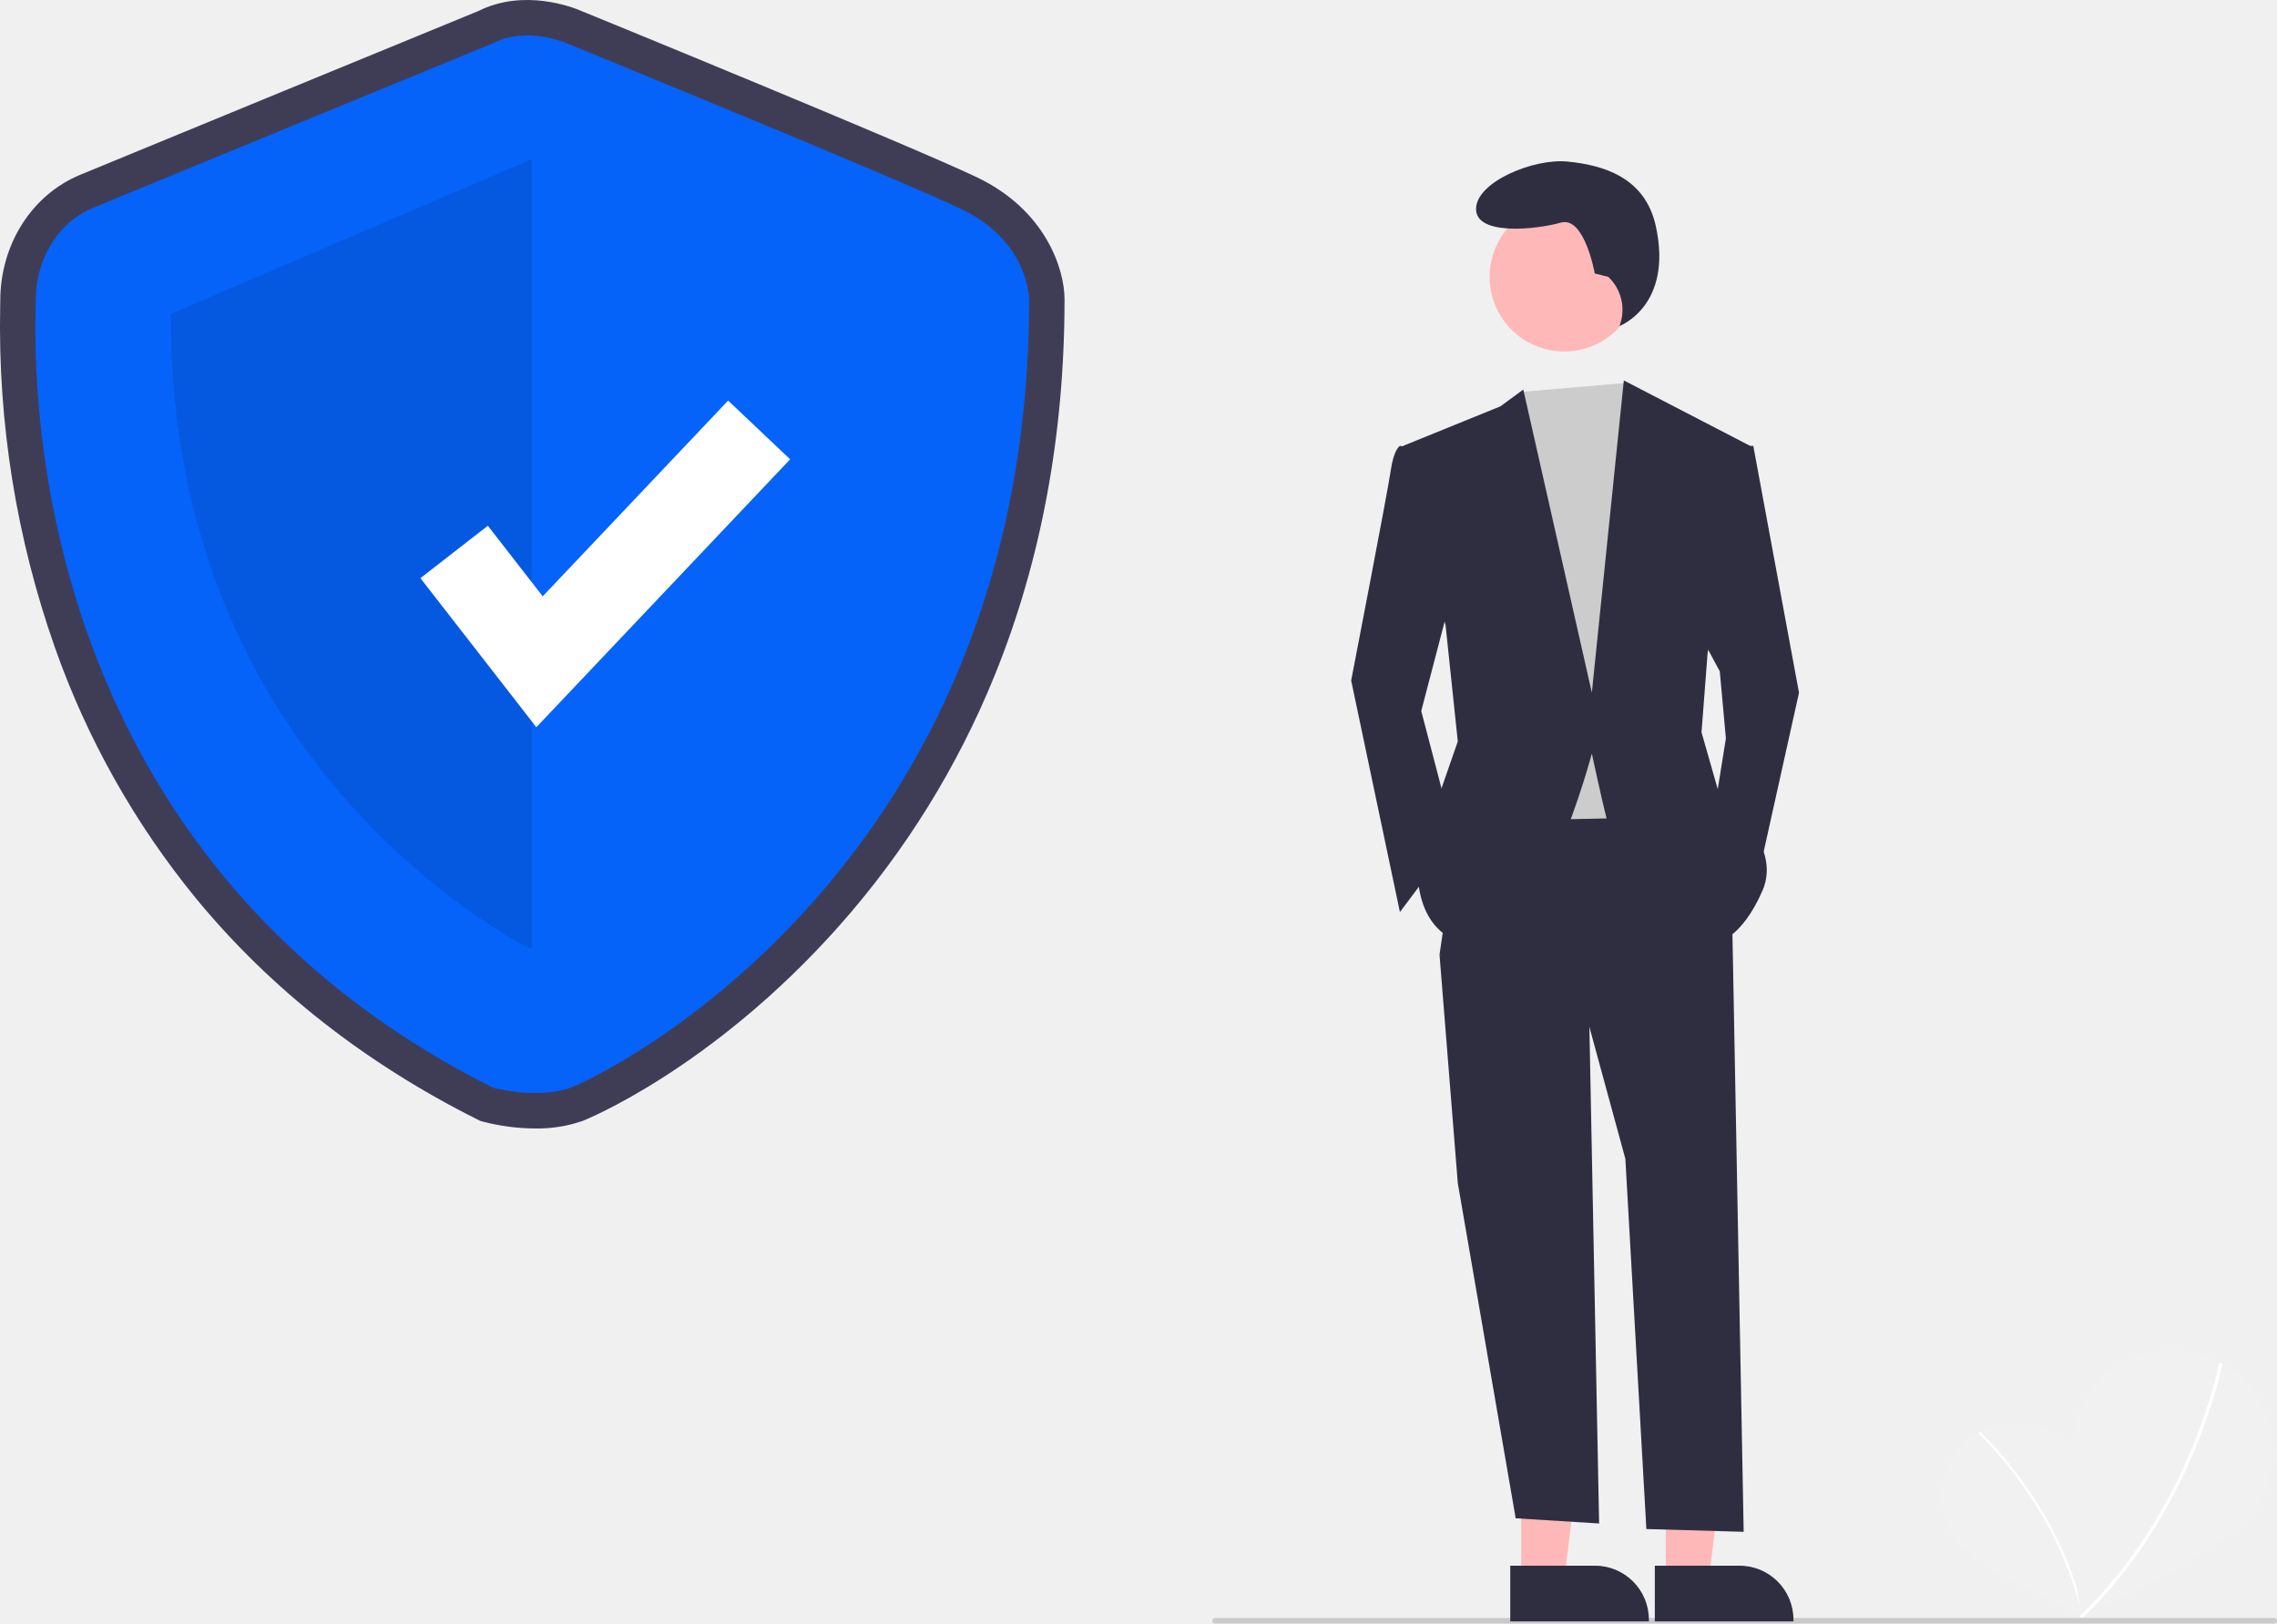
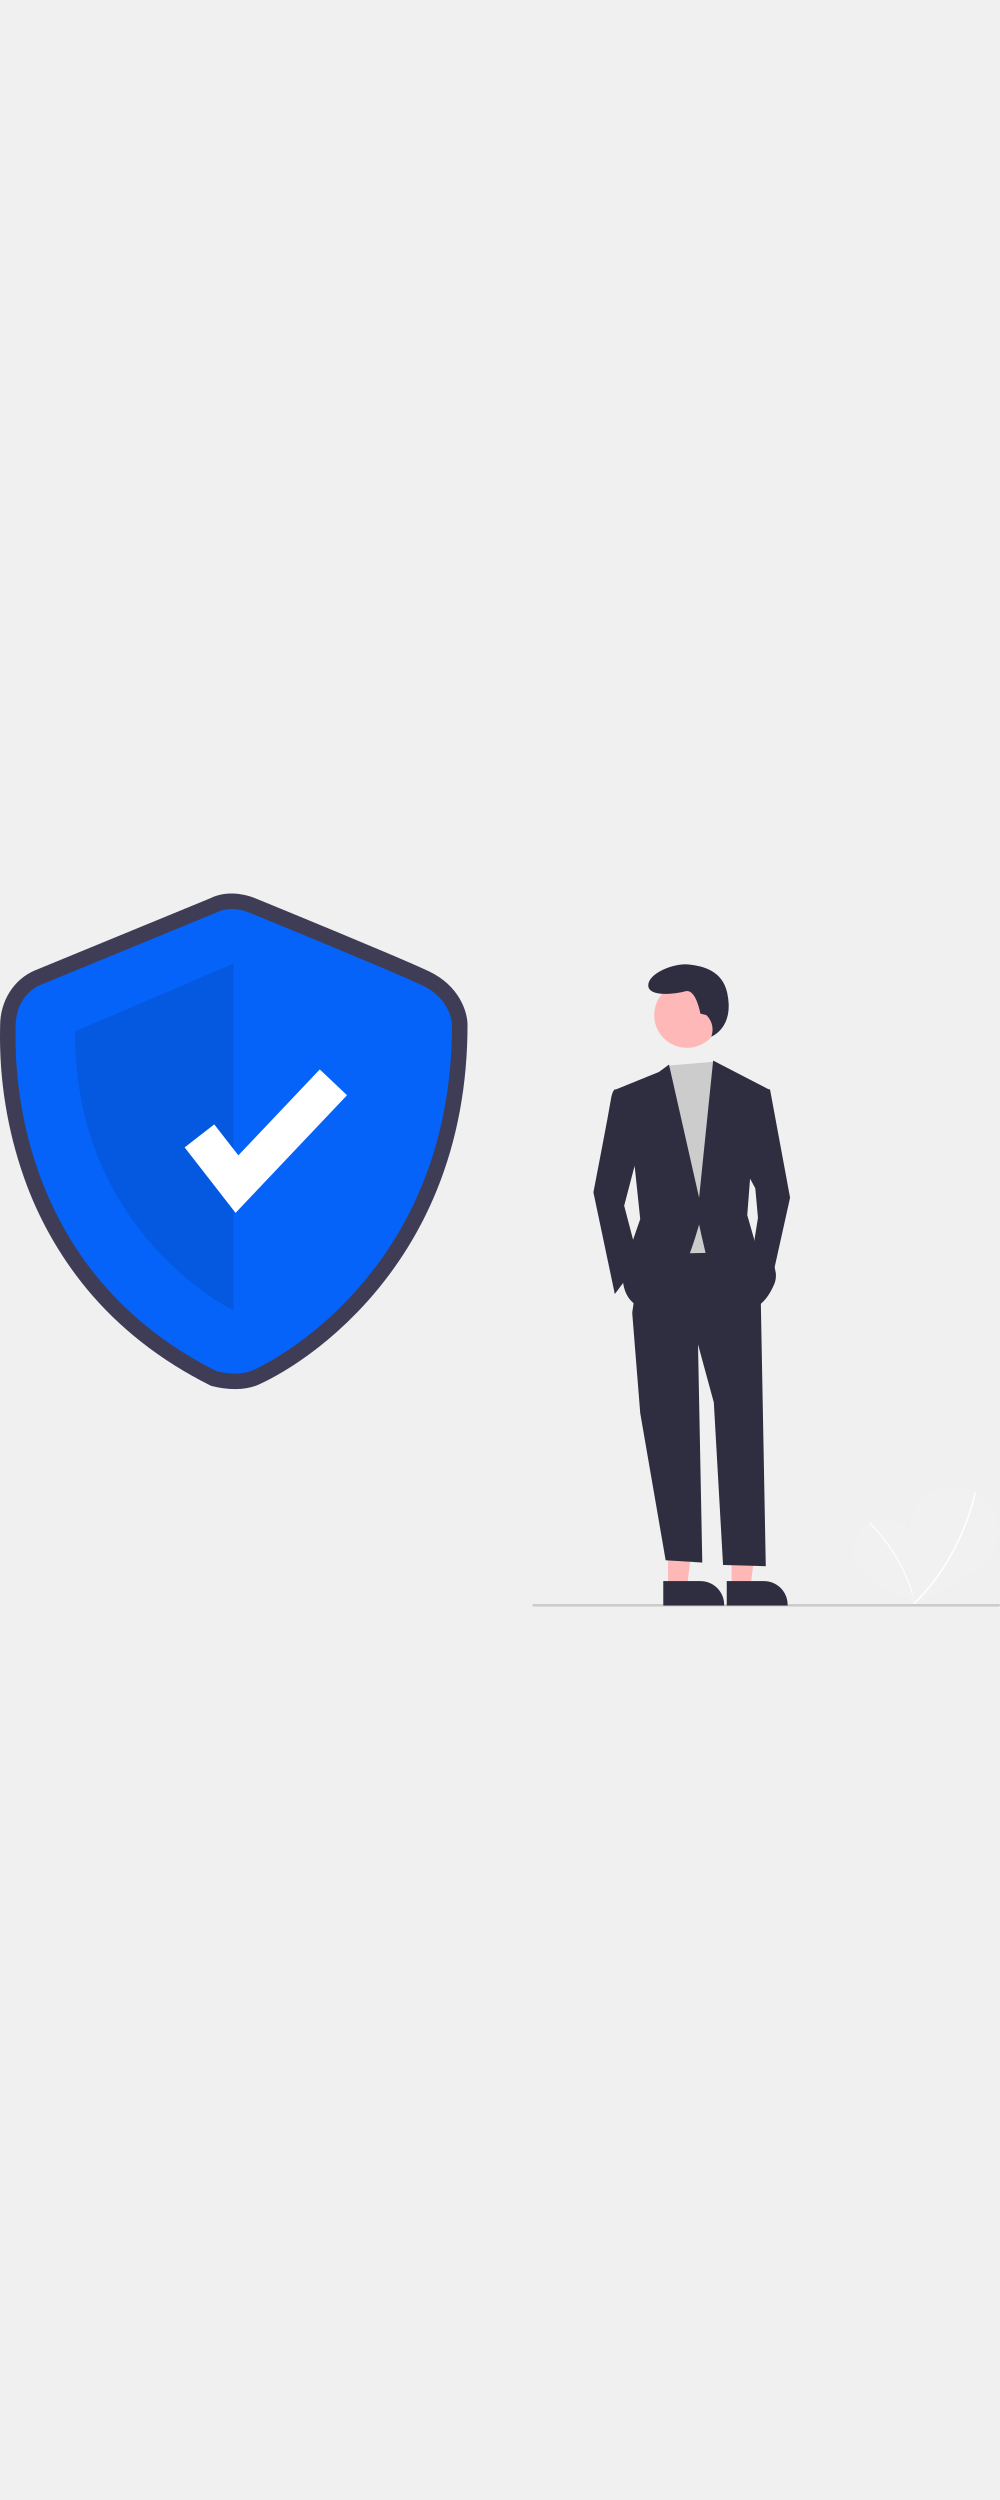
- <svg xmlns="http://www.w3.org/2000/svg" data-name="Layer 1" width="819.07" height="584" viewBox="0 0 819.07 584">
+ <svg xmlns="http://www.w3.org/2000/svg" data-name="Layer 1" width="200" height="500" viewBox="0 0 819.07 584">
  <path d="M938.366,683.359c7.184,12.698,1.092,55.585,1.092,55.585s-39.891-16.886-47.073-29.578a26.413,26.413,0,0,1,45.981-26.007Z" transform="translate(-190.4648 -158)" fill="#f1f1f1" />
  <path d="M940.037,738.889l-.847.179c-8.162-38.778-36.666-65.075-36.952-65.336l.583-.641C903.109,673.354,931.815,699.83,940.037,738.889Z" transform="translate(-190.4648 -158)" fill="#fff" />
  <path d="M1003.638,697.818c-9.748,17.683-64.706,41.638-64.706,41.638s-9.061-59.263.682-76.941a36.556,36.556,0,1,1,64.025,35.302Z" transform="translate(-190.4648 -158)" fill="#f1f1f1" />
  <path d="M939.416,740.098l-.826-.869c39.769-37.769,50.064-90.445,50.164-90.973l1.178.222C989.833,649.009,979.475,702.055,939.416,740.098Z" transform="translate(-190.4648 -158)" fill="#fff" />
  <path d="M383.03,563.919a75.19,75.19,0,0,1-18.64-2.411l-1.2-.332-1.113-.558c-40.242-20.177-74.192-46.827-100.907-79.211a299.865,299.865,0,0,1-50.949-90.47,348.21,348.21,0,0,1-19.691-122.665c.017-.876.031-1.553.031-2.019,0-20.289,11.262-38.091,28.691-45.354,13.339-5.558,134.455-55.305,143.206-58.9,16.48-8.258,34.062-1.365,36.876-.16,6.311,2.58,118.275,48.375,142.471,59.896,24.936,11.874,31.589,33.206,31.589,43.938,0,48.588-8.415,93.998-25.011,134.967a312.517,312.517,0,0,1-56.162,90.511c-45.847,51.594-91.706,69.884-92.148,70.045A50.11,50.11,0,0,1,383.03,563.919Zm-10.785-26.714c3.976.891,13.129,2.228,19.096.052,7.579-2.764,45.962-22.668,81.83-63.032,49.557-55.769,74.702-125.875,74.739-208.372-.089-1.671-1.275-13.592-17.062-21.109C507.123,233.447,390.746,185.86,389.573,185.381l-.322-.136c-2.439-1.022-10.201-3.175-15.551-.371l-1.071.499c-1.297.533-129.863,53.338-143.575,59.051-9.592,3.997-13.009,13.897-13.009,21.83,0,.58-.015,1.423-.036,2.513C214.914,325.214,227.976,464.113,372.246,537.205Z" transform="translate(-190.4648 -158)" fill="#3f3d56" />
  <path d="M367.789,173.586S238.054,226.87,224.154,232.662s-20.85,19.692-20.85,33.592S192.879,461.532,367.789,549.228c0,0,15.875,4.392,27.919,0s164.945-78.526,164.945-283.553c0,0,0-20.85-24.325-32.434s-141.934-59.655-141.934-59.655S379.951,167.215,367.789,173.586Z" transform="translate(-190.4648 -158)" fill="#0563fa" />
  <path d="M381.689,215.286V499.537S250.796,436.53,251.954,270.887Z" transform="translate(-190.4648 -158)" opacity="0.1" />
  <polygon points="192.931 261.581 151.235 207.969 175.483 189.11 195.226 214.494 261.921 144.088 284.224 165.219 192.931 261.581" fill="#fff" />
  <path d="M1008.535,742h-381a1,1,0,0,1,0-2h381a1,1,0,0,1,0,2Z" transform="translate(-190.4648 -158)" fill="#cacaca" />
  <polygon points="547.206 568.237 562.671 568.236 570.029 508.583 547.203 508.584 547.206 568.237" fill="#ffb8b8" />
  <path d="M733.725,721.188l30.458-.001h.001a19.411,19.411,0,0,1,19.41,19.41v.631l-49.868.002Z" transform="translate(-190.4648 -158)" fill="#2f2e41" />
  <polygon points="599.206 568.237 614.671 568.236 622.029 508.583 599.203 508.584 599.206 568.237" fill="#ffb8b8" />
  <path d="M785.725,721.188l30.458-.001h.001a19.411,19.411,0,0,1,19.41,19.41v.631l-49.868.002Z" transform="translate(-190.4648 -158)" fill="#2f2e41" />
  <polygon points="571.514 358.75 575.224 548 545.213 546.139 524.393 425.597 517.817 343.408 571.514 358.75" fill="#2f2e41" />
  <path d="M813.483,484.971,817.689,709l-35-1-7.56-133.17-13.15-48.217-53.696-25.204,8.767-60.271,78.9-1.096Z" transform="translate(-190.4648 -158)" fill="#2f2e41" />
  <circle cx="562.676" cy="99.594" r="26.838" fill="#ffb8b8" />
  <polygon points="584.936 137.738 589.047 143.966 600.006 174.649 591.239 294.095 539.734 295.192 533.16 158.211 546.933 140.995 584.936 137.738" fill="#ccc" />
  <path d="M702.803,319.499l-8.767-1.096s-2.192,1.096-3.288,8.767-14.246,75.613-14.246,75.613l17.533,83.284,19.725-26.3-12.054-46.025,12.054-46.025Z" transform="translate(-190.4648 -158)" fill="#2f2e41" />
  <polygon points="624.114 160.404 630.689 160.404 647.127 249.166 631.785 318.204 616.443 293 620.826 265.604 618.635 241.496 610.964 227.249 624.114 160.404" fill="#2f2e41" />
  <path d="M768.999,257.594l-4.88-1.22s-3.66-20.739-12.199-18.299-30.498,4.88-30.498-4.88,20.739-18.299,32.938-17.079,27.779,5.267,31.718,23.178c6.314,28.713-13.026,35.965-13.026,35.965l.322-1.045a16.282,16.282,0,0,0-4.374-16.621Z" transform="translate(-190.4648 -158)" fill="#2f2e41" />
  <path d="M695.132,318.403l35.067-14.246,8.219-6.027,24.656,109.036,11.506-112.324,45.477,23.561L804.716,392.92l-2.192,28.492,6.575,23.013s23.013,16.438,15.342,33.971-16.438,18.629-16.438,18.629-37.259-35.067-39.45-43.834-5.479-24.108-5.479-24.108-18.629,70.134-40.546,69.038-21.917-24.108-21.917-24.108l5.479-24.108,8.767-25.204-4.383-41.642Z" transform="translate(-190.4648 -158)" fill="#2f2e41" />
</svg>
